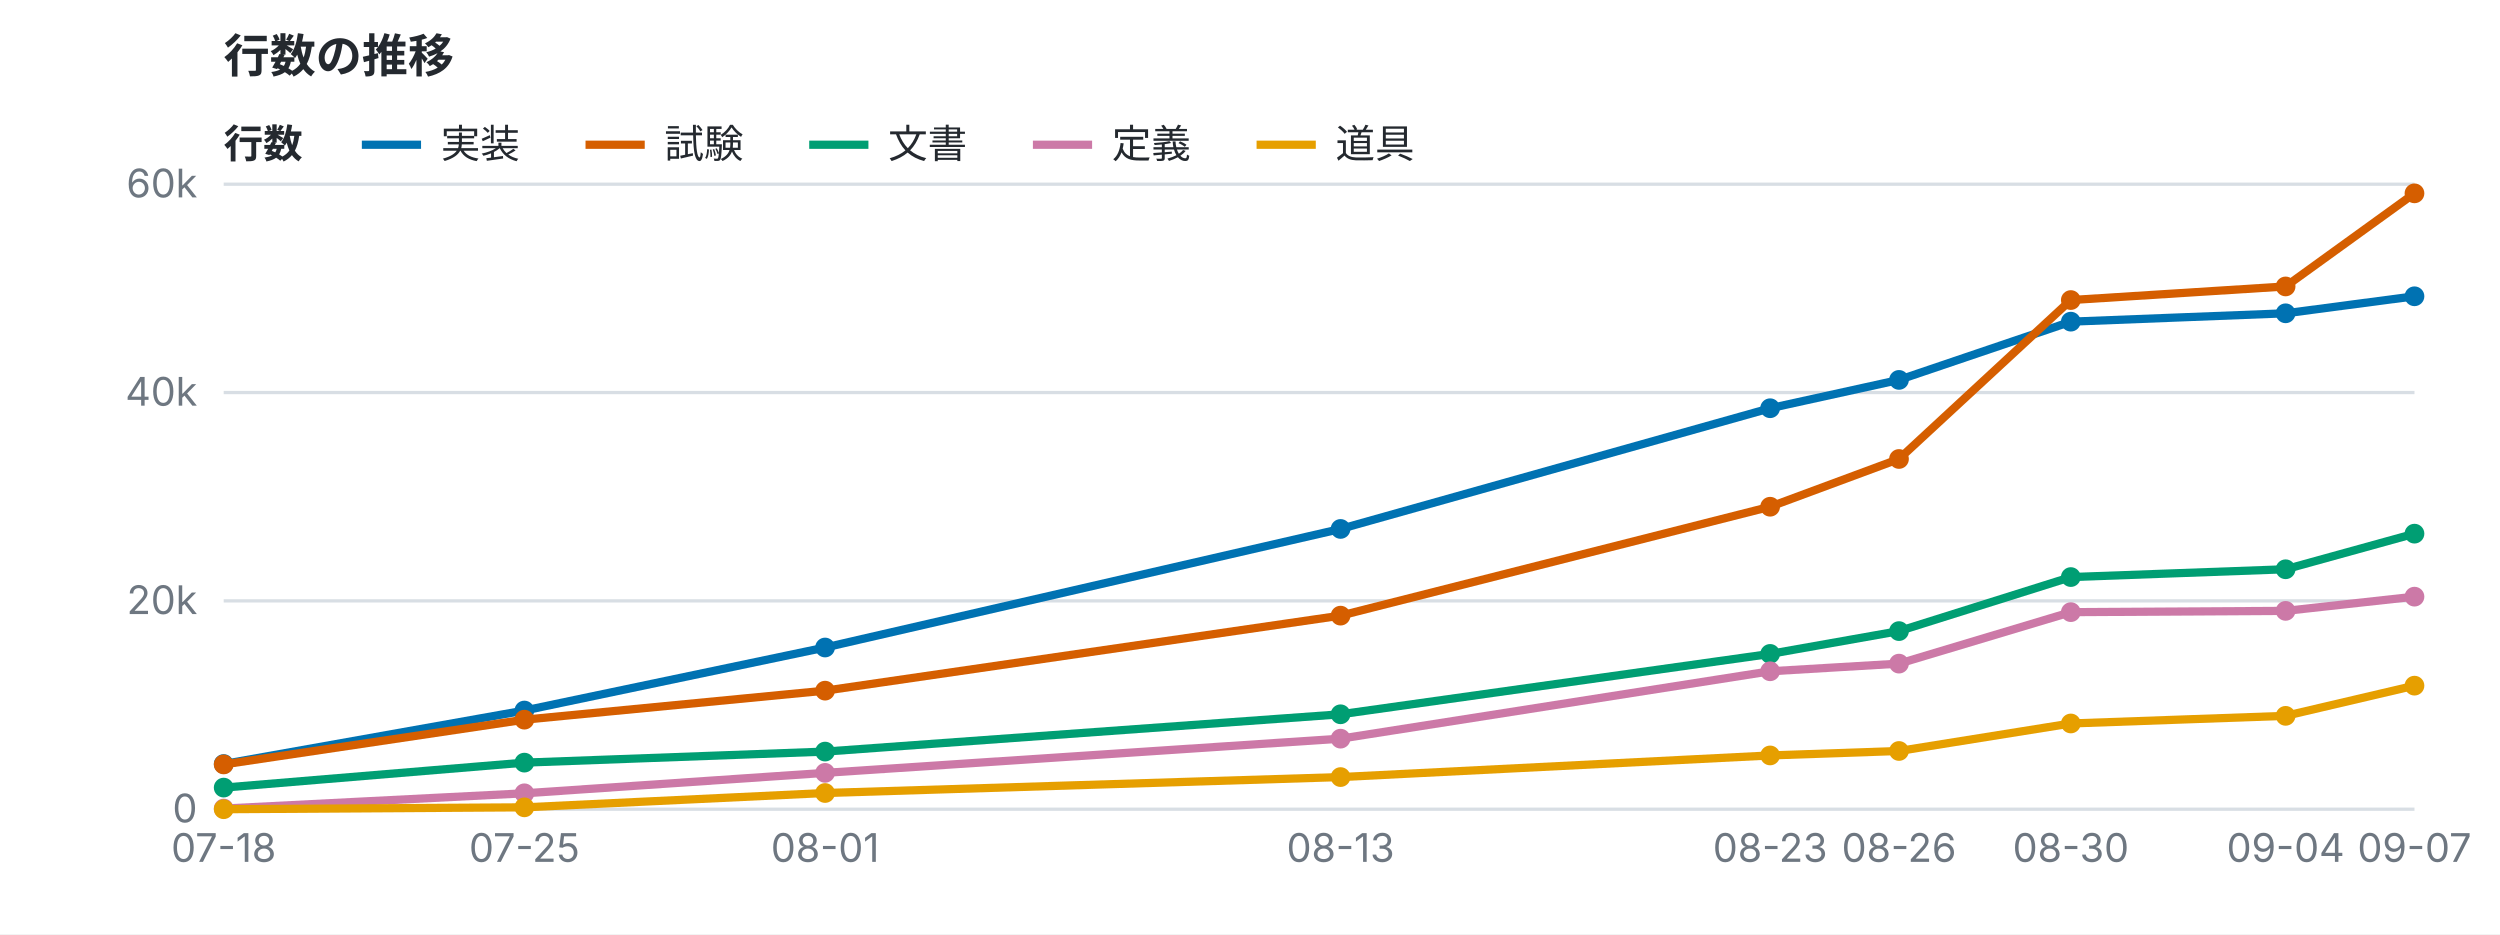
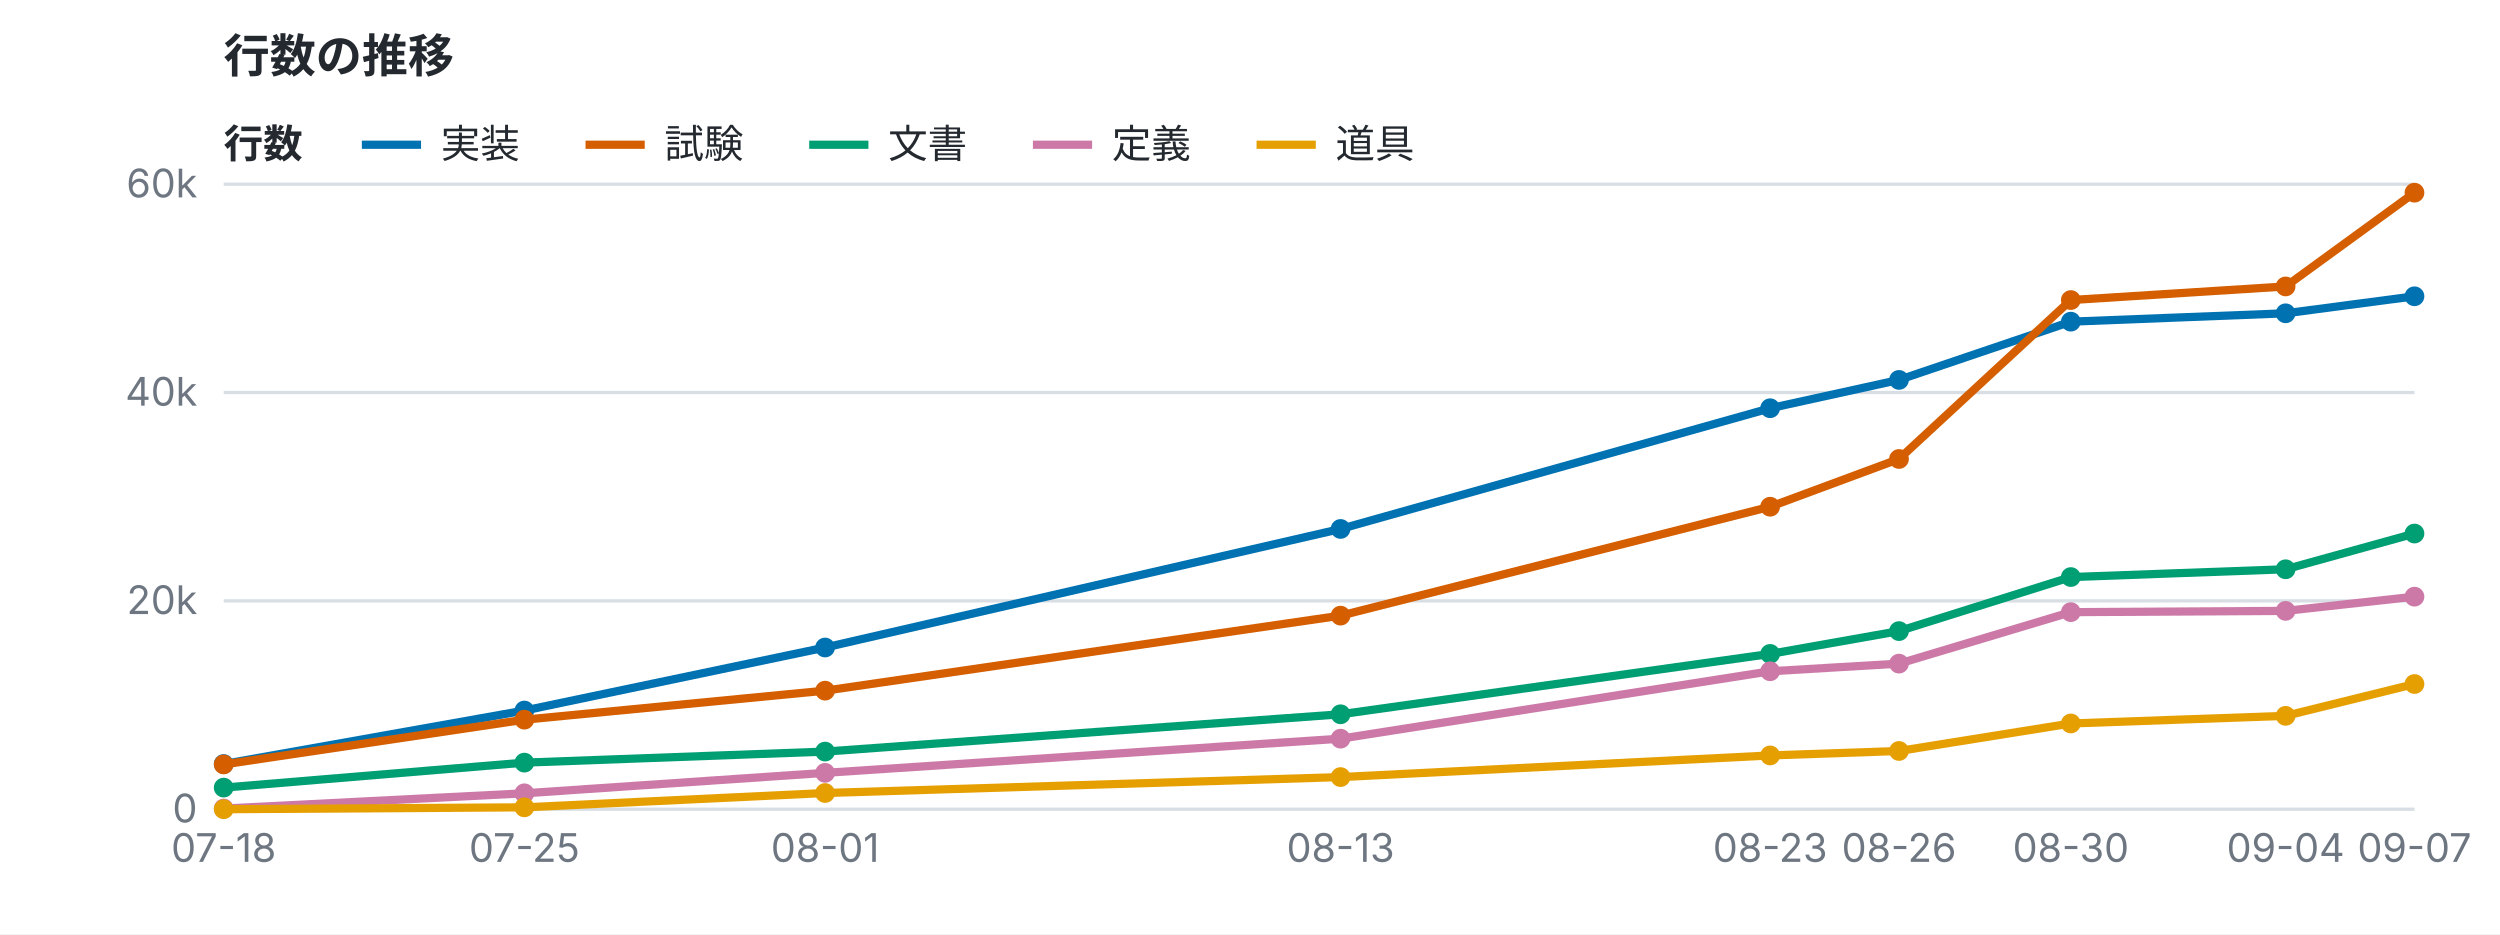
<svg xmlns="http://www.w3.org/2000/svg" width="760" height="284" viewBox="0 0 760 284" font-family="system-ui, -apple-system, 'Segoe UI', 'Hiragino Sans', 'Noto Sans JP', sans-serif" font-size="12">
  <rect width="760" height="284" fill="#ffffff" />
  <text x="68" y="22" font-size="14" font-weight="600" fill="#24292f">行数の推移</text>
  <line x1="68" y1="246" x2="734" y2="246" stroke="#d8dee4" />
  <text x="60" y="250" text-anchor="end" fill="#6e7781">0</text>
  <line x1="68" y1="182.667" x2="734" y2="182.667" stroke="#d8dee4" />
  <text x="60" y="186.667" text-anchor="end" fill="#6e7781">20k</text>
  <line x1="68" y1="119.333" x2="734" y2="119.333" stroke="#d8dee4" />
  <text x="60" y="123.333" text-anchor="end" fill="#6e7781">40k</text>
  <line x1="68" y1="56" x2="734" y2="56" stroke="#d8dee4" />
  <text x="60" y="60" text-anchor="end" fill="#6e7781">60k</text>
  <text x="68" y="48" fill="#24292f" font-weight="600">行数</text>
  <line x1="110" y1="44" x2="128" y2="44" stroke="#0072B2" stroke-width="2.5" />
  <text x="134" y="48" fill="#24292f">実装</text>
  <polyline points="68,232.266 159.412,216.002 250.824,196.844 407.529,160.798 538.118,124.102 577.294,115.492 629.529,97.784 694.824,95.244 734,90.07" fill="none" stroke="#0072B2" stroke-width="2.5" stroke-linejoin="round" />
  <circle cx="68" cy="232.266" r="3" fill="#0072B2" />
  <circle cx="159.412" cy="216.002" r="3" fill="#0072B2" />
  <circle cx="250.824" cy="196.844" r="3" fill="#0072B2" />
  <circle cx="407.529" cy="160.798" r="3" fill="#0072B2" />
  <circle cx="538.118" cy="124.102" r="3" fill="#0072B2" />
  <circle cx="577.294" cy="115.492" r="3" fill="#0072B2" />
  <circle cx="629.529" cy="97.784" r="3" fill="#0072B2" />
  <circle cx="694.824" cy="95.244" r="3" fill="#0072B2" />
  <circle cx="734" cy="90.07" r="3" fill="#0072B2" />
  <line x1="178" y1="44" x2="196" y2="44" stroke="#D55E00" stroke-width="2.5" />
  <text x="202" y="48" fill="#24292f">試験</text>
-   <polyline points="68,232.383 159.412,218.779 250.824,209.96 407.529,187.154 538.118,154.046 577.294,139.53 629.529,91.216 694.824,87.078 734,58.777" fill="none" stroke="#D55E00" stroke-width="2.5" stroke-linejoin="round" />
+   <polyline points="68,232.383 159.412,218.779 250.824,209.96 407.529,187.154 538.118,154.046 577.294,139.53 629.529,91.216 694.824,87.078 734,58.575" fill="none" stroke="#D55E00" stroke-width="2.5" stroke-linejoin="round" />
  <circle cx="68" cy="232.383" r="3" fill="#D55E00" />
  <circle cx="159.412" cy="218.779" r="3" fill="#D55E00" />
  <circle cx="250.824" cy="209.96" r="3" fill="#D55E00" />
  <circle cx="407.529" cy="187.154" r="3" fill="#D55E00" />
  <circle cx="538.118" cy="154.046" r="3" fill="#D55E00" />
  <circle cx="577.294" cy="139.53" r="3" fill="#D55E00" />
  <circle cx="629.529" cy="91.216" r="3" fill="#D55E00" />
  <circle cx="694.824" cy="87.078" r="3" fill="#D55E00" />
-   <circle cx="734" cy="58.777" r="3" fill="#D55E00" />
+   <circle cx="734" cy="58.575" r="3" fill="#D55E00" />
  <line x1="246" y1="44" x2="264" y2="44" stroke="#009E73" stroke-width="2.5" />
  <text x="270" y="48" fill="#24292f">文書</text>
-   <polyline points="68,239.432 159.412,231.839 250.824,228.482 407.529,217.142 538.118,198.788 577.294,191.853 629.529,175.428 694.824,173.056 734,162.232" fill="none" stroke="#009E73" stroke-width="2.5" stroke-linejoin="round" />
+   <polyline points="68,239.432 159.412,231.839 250.824,228.482 407.529,217.142 538.118,198.788 577.294,191.853 629.529,175.428 694.824,173.056 734,162.197" fill="none" stroke="#009E73" stroke-width="2.5" stroke-linejoin="round" />
  <circle cx="68" cy="239.432" r="3" fill="#009E73" />
  <circle cx="159.412" cy="231.839" r="3" fill="#009E73" />
  <circle cx="250.824" cy="228.482" r="3" fill="#009E73" />
  <circle cx="407.529" cy="217.142" r="3" fill="#009E73" />
  <circle cx="538.118" cy="198.788" r="3" fill="#009E73" />
  <circle cx="577.294" cy="191.853" r="3" fill="#009E73" />
  <circle cx="629.529" cy="175.428" r="3" fill="#009E73" />
  <circle cx="694.824" cy="173.056" r="3" fill="#009E73" />
-   <circle cx="734" cy="162.232" r="3" fill="#009E73" />
+   <circle cx="734" cy="162.197" r="3" fill="#009E73" />
  <line x1="314" y1="44" x2="332" y2="44" stroke="#CC79A7" stroke-width="2.5" />
  <text x="338" y="48" fill="#24292f">定義</text>
  <polyline points="68,245.8 159.412,241.165 250.824,234.948 407.529,224.555 538.118,204.067 577.294,201.743 629.529,186.09 694.824,185.707 734,181.384" fill="none" stroke="#CC79A7" stroke-width="2.5" stroke-linejoin="round" />
  <circle cx="68" cy="245.8" r="3" fill="#CC79A7" />
  <circle cx="159.412" cy="241.165" r="3" fill="#CC79A7" />
  <circle cx="250.824" cy="234.948" r="3" fill="#CC79A7" />
  <circle cx="407.529" cy="224.555" r="3" fill="#CC79A7" />
  <circle cx="538.118" cy="204.067" r="3" fill="#CC79A7" />
  <circle cx="577.294" cy="201.743" r="3" fill="#CC79A7" />
  <circle cx="629.529" cy="186.09" r="3" fill="#CC79A7" />
  <circle cx="694.824" cy="185.707" r="3" fill="#CC79A7" />
  <circle cx="734" cy="181.384" r="3" fill="#CC79A7" />
  <line x1="382" y1="44" x2="400" y2="44" stroke="#E69F00" stroke-width="2.5" />
  <text x="406" y="48" fill="#24292f">道具</text>
-   <polyline points="68,246 159.412,245.43 250.824,241.073 407.529,236.231 538.118,229.654 577.294,228.298 629.529,219.935 694.824,217.617 734,208.44" fill="none" stroke="#E69F00" stroke-width="2.5" stroke-linejoin="round" />
+   <polyline points="68,246 159.412,245.43 250.824,241.073 407.529,236.231 538.118,229.654 577.294,228.298 629.529,219.935 694.824,217.617 734,207.94" fill="none" stroke="#E69F00" stroke-width="2.5" stroke-linejoin="round" />
  <circle cx="68" cy="246" r="3" fill="#E69F00" />
  <circle cx="159.412" cy="245.43" r="3" fill="#E69F00" />
  <circle cx="250.824" cy="241.073" r="3" fill="#E69F00" />
  <circle cx="407.529" cy="236.231" r="3" fill="#E69F00" />
  <circle cx="538.118" cy="229.654" r="3" fill="#E69F00" />
  <circle cx="577.294" cy="228.298" r="3" fill="#E69F00" />
  <circle cx="629.529" cy="219.935" r="3" fill="#E69F00" />
  <circle cx="694.824" cy="217.617" r="3" fill="#E69F00" />
-   <circle cx="734" cy="208.44" r="3" fill="#E69F00" />
+   <circle cx="734" cy="207.94" r="3" fill="#E69F00" />
  <text x="68" y="262" text-anchor="middle" fill="#6e7781">07-18</text>
  <text x="159.412" y="262" text-anchor="middle" fill="#6e7781">07-25</text>
  <text x="250.824" y="262" text-anchor="middle" fill="#6e7781">08-01</text>
  <text x="407.529" y="262" text-anchor="middle" fill="#6e7781">08-13</text>
  <text x="538.118" y="262" text-anchor="middle" fill="#6e7781">08-23</text>
  <text x="577.294" y="262" text-anchor="middle" fill="#6e7781">08-26</text>
  <text x="629.529" y="262" text-anchor="middle" fill="#6e7781">08-30</text>
  <text x="694.824" y="262" text-anchor="middle" fill="#6e7781">09-04</text>
  <text x="734" y="262" text-anchor="middle" fill="#6e7781">09-07</text>
</svg>
